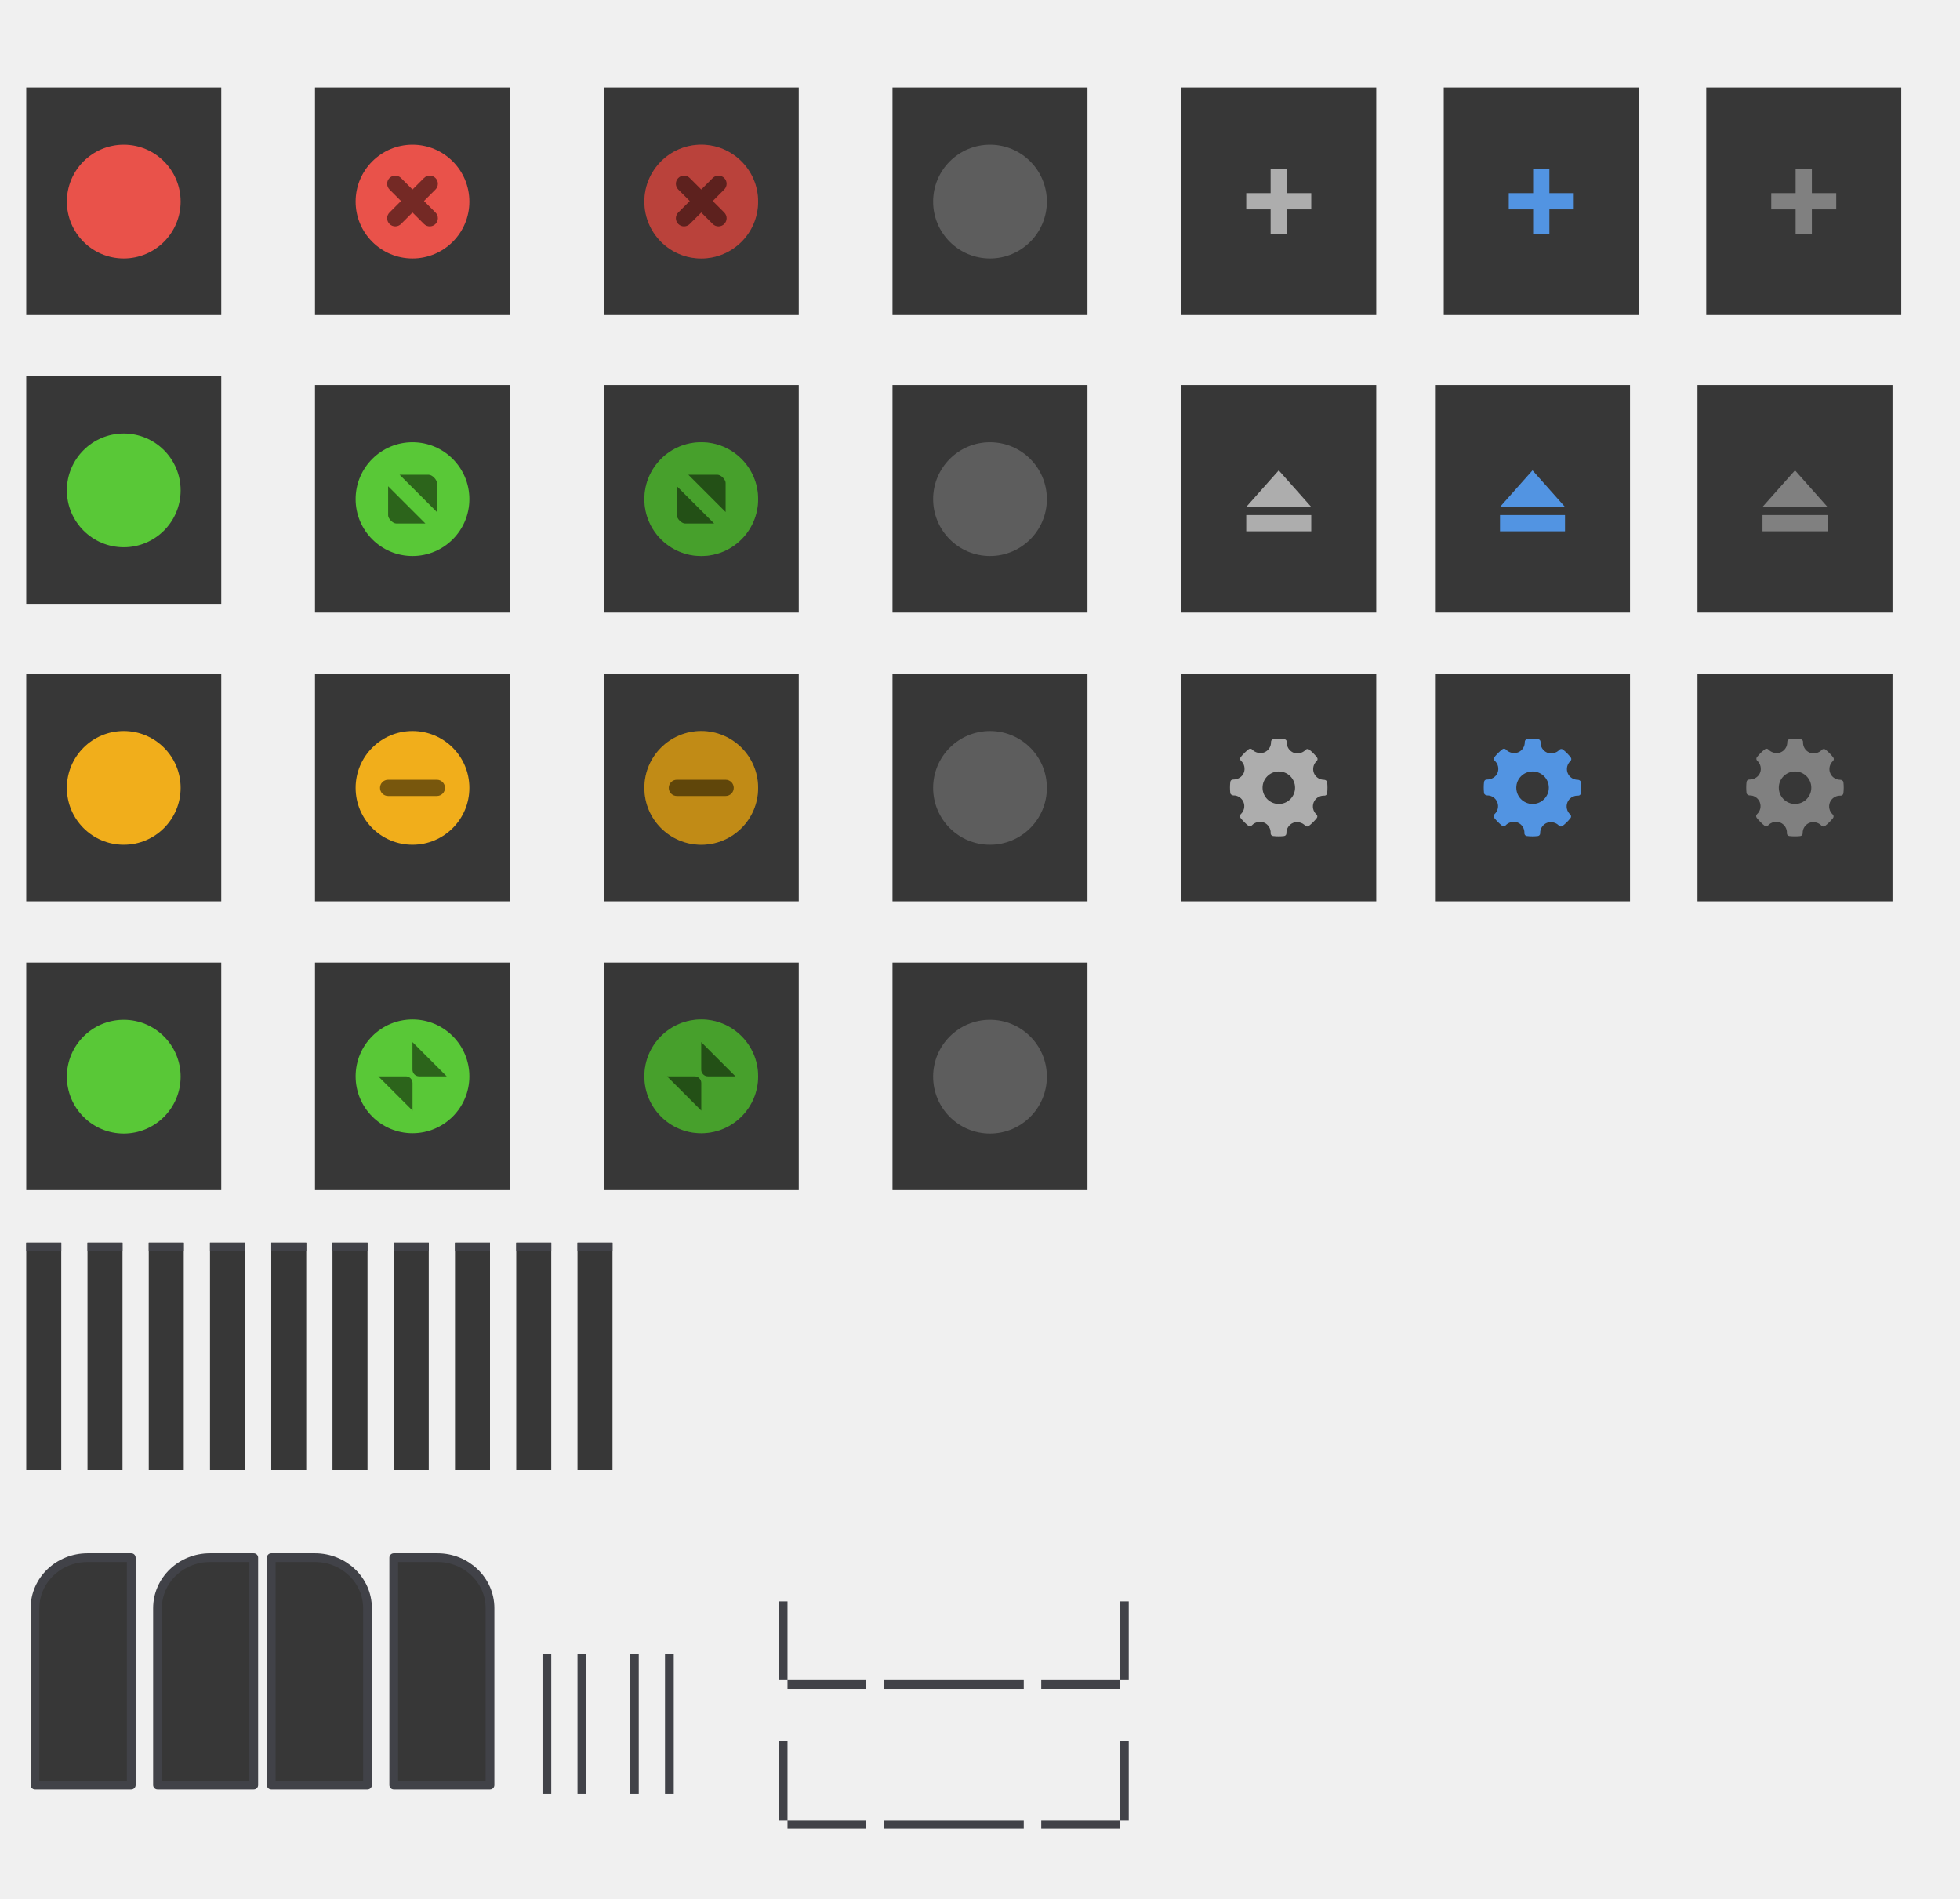
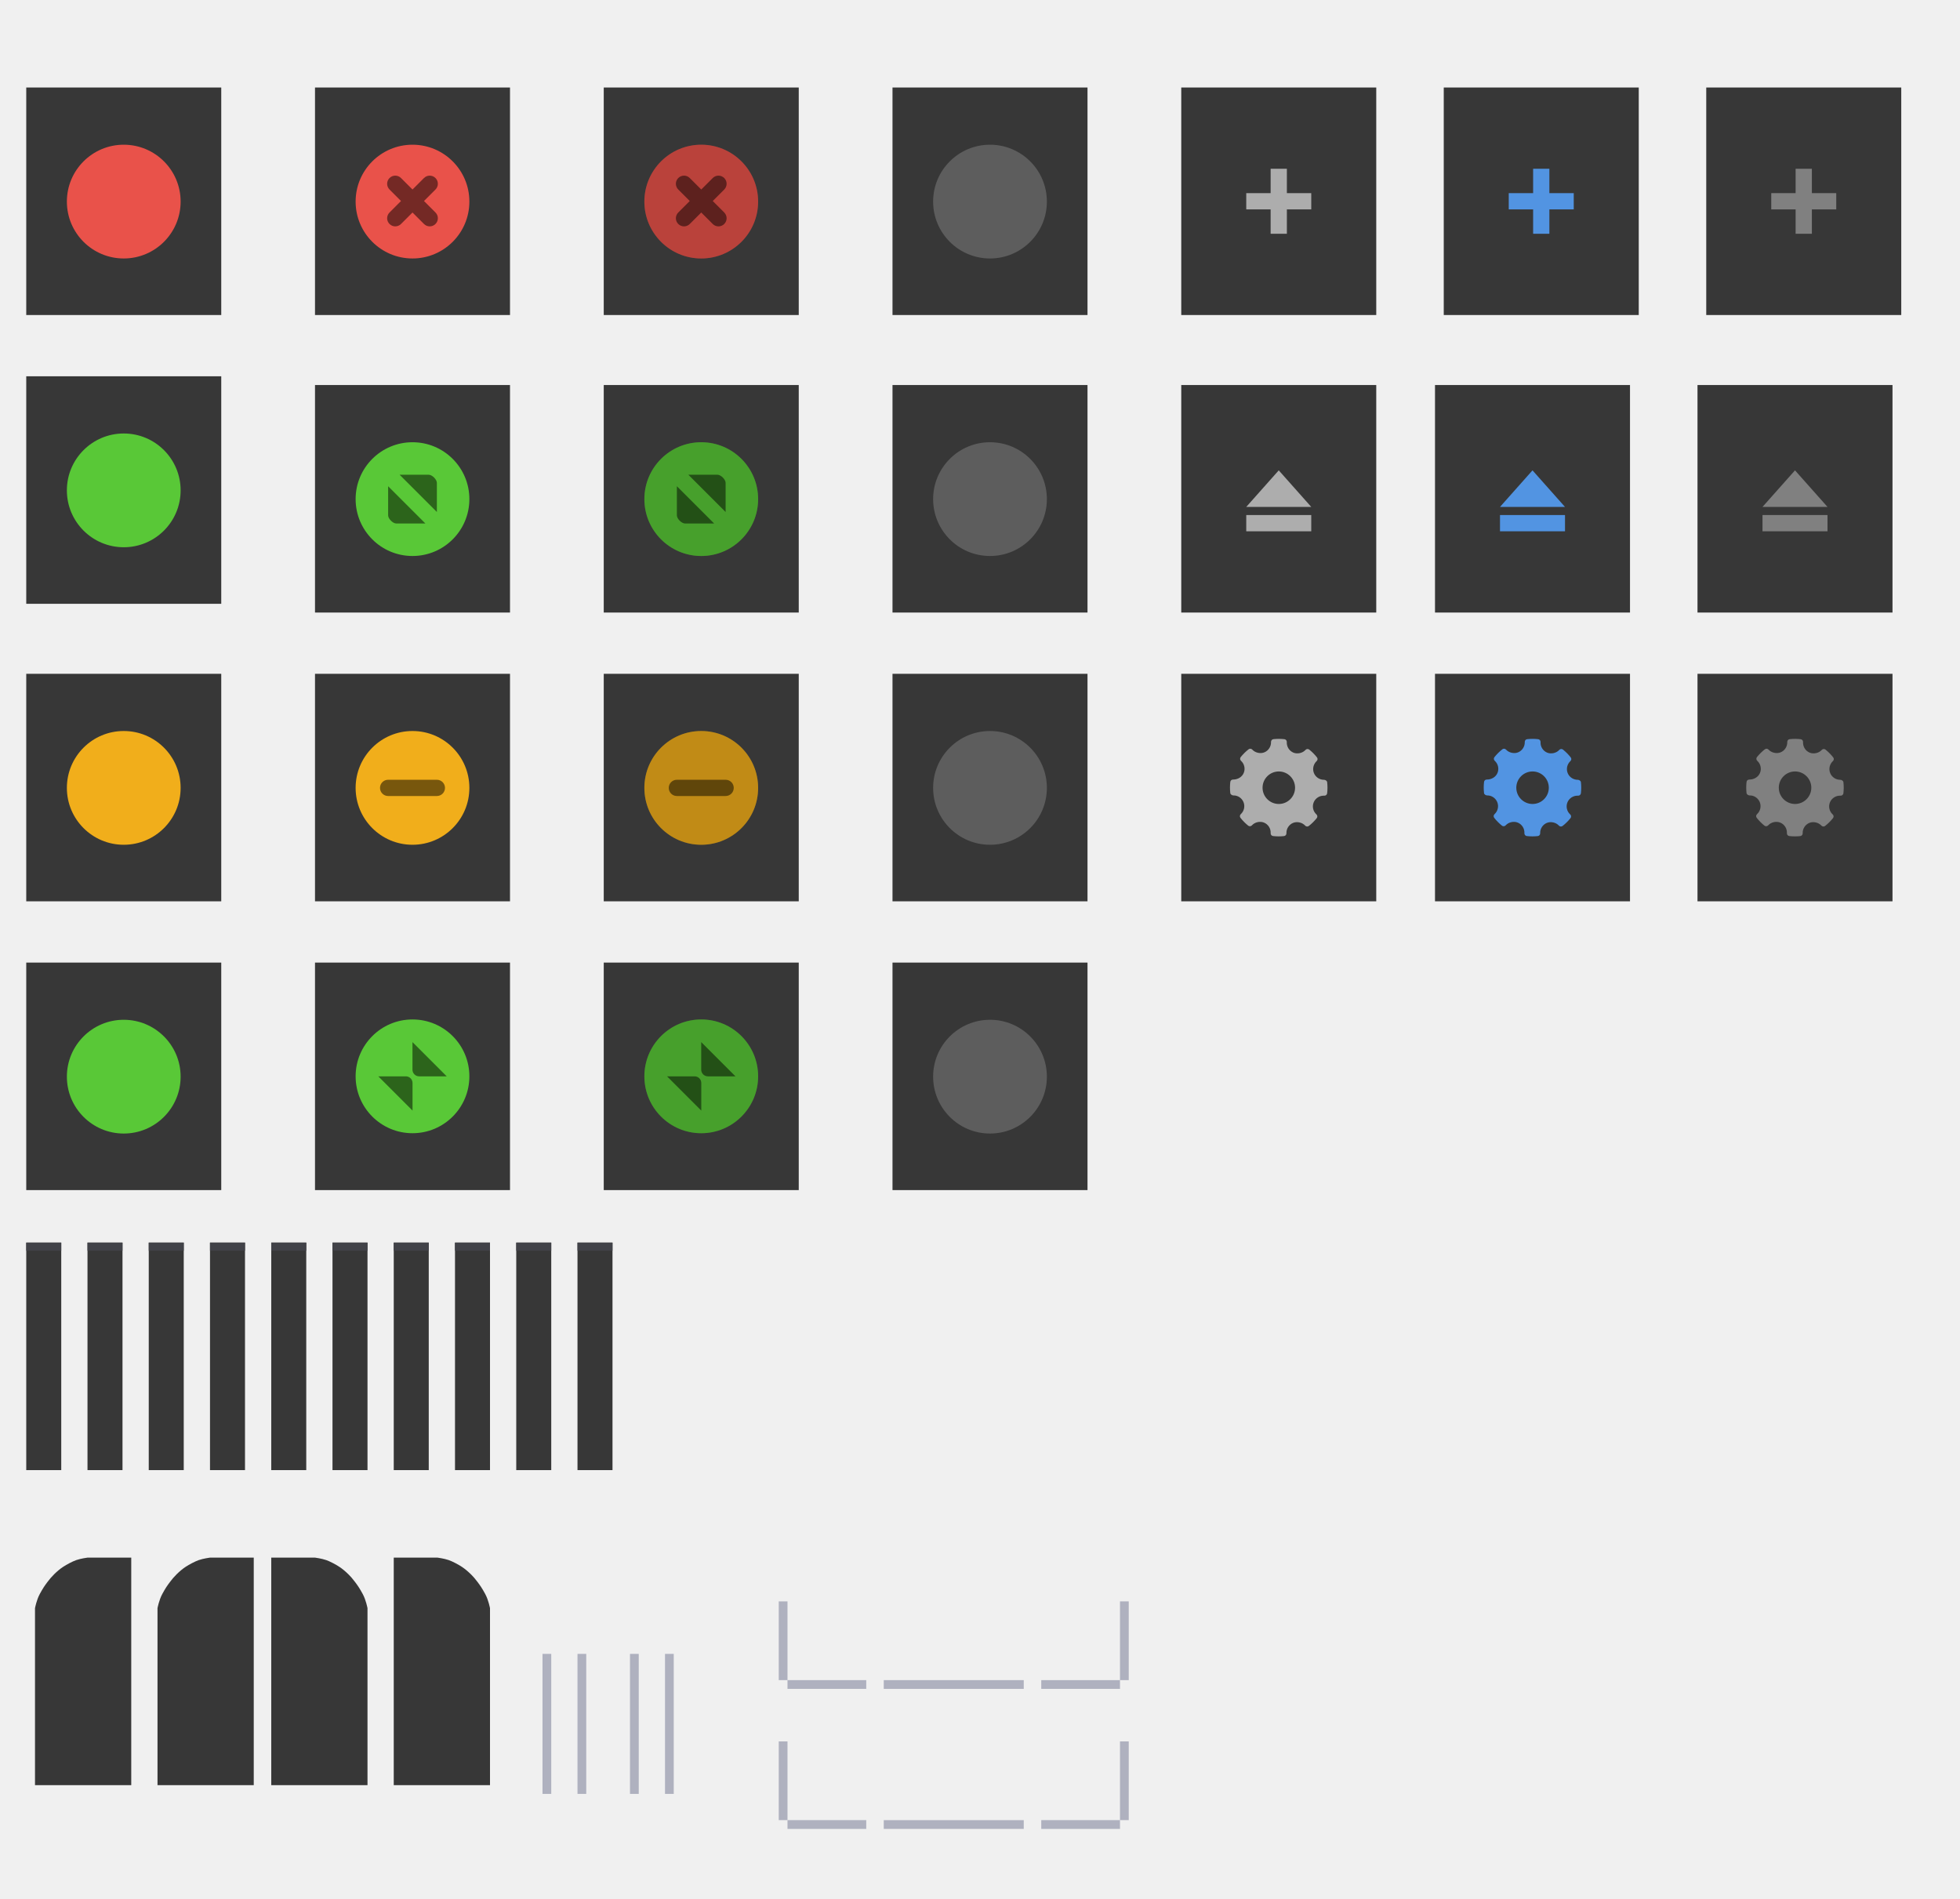
<svg xmlns="http://www.w3.org/2000/svg" xmlns:xlink="http://www.w3.org/1999/xlink" width="224" height="217" version="1.1" viewBox="0 0 224 217" id="svg465">
  <defs id="defs9">
    <linearGradient id="selected_bg_color">
      <stop stop-color="#5294e2" offset="0" id="stop2" />
    </linearGradient>
    <linearGradient id="linearGradient4409" x1="152" x2="152" y1="564.36" y2="572.36" gradientTransform="translate(-12)" gradientUnits="userSpaceOnUse" xlink:href="#selected_bg_color" />
    <linearGradient id="linearGradient4411" x1="568.36" x2="568.36" y1="-156" y2="-148" gradientTransform="translate(0,12)" gradientUnits="userSpaceOnUse" xlink:href="#selected_bg_color" />
    <linearGradient id="linearGradient4413" x1="608.36" x2="608.36" y1="-158" y2="-150" gradientTransform="translate(0,12)" gradientUnits="userSpaceOnUse" xlink:href="#selected_bg_color" />
    <linearGradient id="linearGradient4415" x1="154" x2="154" y1="601.86" y2="606.36" gradientTransform="translate(-12)" gradientUnits="userSpaceOnUse" xlink:href="#selected_bg_color" />
  </defs>
  <g id="title-1-active" transform="matrix(0.16667,0,0,0.9285714,1.8333,-375.5486)">
    <path id="rect1566" style="fill:#373737" d="m 7,557.36 h 24 v 28 H 7 Z" />
    <path id="rect1568" style="opacity:1;fill:#414248;fill-opacity:1" d="m 7,557.36 h 24 v 1 H 7 Z" />
  </g>
  <g id="stick-active" transform="matrix(0.9285714,0,0,0.9285714,3.142857,-507.5486)">
    <use id="use4210" transform="translate(135,-2.2617e-5)" width="100%" height="100%" xlink:href="#g4206" />
    <g transform="translate(2,3)" fill="#adadad" id="g17">
      <rect x="151" y="564.36" width="2" height="8" id="rect13" />
      <rect transform="rotate(90)" x="567.36" y="-156" width="2" height="8" id="rect15" />
    </g>
  </g>
  <g id="stick-pressed" transform="matrix(0.9285714,0,0,0.9285714,22.92857,-507.5486)">
    <use transform="translate(11,5.0652e-5)" width="100%" height="100%" xlink:href="#use4210" id="use20" />
    <g transform="translate(25,3)" id="g26">
      <rect x="139" y="564.36" width="2" height="8" fill="url(#linearGradient4409)" id="rect22" style="fill:url(#linearGradient4409)" />
      <rect transform="rotate(90)" x="567.36" y="-144" width="2" height="8" fill="url(#linearGradient4411)" id="rect24" style="fill:url(#linearGradient4411)" />
    </g>
  </g>
  <g id="stick-inactive" transform="matrix(0.9285714,0,0,0.9285714,16.71429,-507.5486)">
    <use transform="translate(50,5.0652e-5)" width="100%" height="100%" xlink:href="#use4210" id="use29" />
    <g transform="translate(48,3)" fill="#808080" id="g35">
      <rect x="155" y="564.36" width="2" height="8" id="rect31" />
      <rect transform="rotate(90)" x="567.36" y="-160" width="2" height="8" id="rect33" />
    </g>
  </g>
  <g id="shade-active" transform="matrix(0.9285714,0,0,0.9285714,-0.5714286,-504.1914)">
    <use transform="translate(4,33)" width="100%" height="100%" xlink:href="#use4210" id="use38" />
    <g transform="translate(-4.68e-6,-1)" fill="#adadad" id="g44">
      <rect transform="rotate(90)" x="607.36" y="-162" width="2" height="8" id="rect40" />
      <path d="m 158,601.86 4,4.5 h -8 z" id="path42" />
    </g>
  </g>
  <g id="shade-pressed" transform="matrix(0.9285714,0,0,0.9285714,21.92857,-504.1914)">
    <use transform="translate(11,33)" width="100%" height="100%" xlink:href="#use4210" id="use47" />
    <g transform="translate(23,-1)" id="g53">
      <rect transform="rotate(90)" x="607.36" y="-146" width="2" height="8" fill="url(#linearGradient4413)" id="rect49" style="fill:url(#linearGradient4413)" />
      <path d="m 142,601.86 4,4.5 h -8 z" fill="url(#linearGradient4415)" id="path51" style="fill:url(#linearGradient4415)" />
    </g>
  </g>
  <g id="shade-inactive" transform="matrix(0.9285714,0,0,0.9285714,15.71429,-504.1914)">
    <use transform="translate(50,33)" width="100%" height="100%" xlink:href="#use4210" id="use56" />
    <g transform="translate(46,-1)" fill="#808080" id="g62">
      <rect transform="rotate(90)" x="607.36" y="-162" width="2" height="8" id="rect58" />
      <path d="m 158,601.86 4,4.5 h -8 z" id="path60" />
    </g>
  </g>
  <use id="title-2-active" transform="translate(7)" width="100%" height="100%" xlink:href="#title-1-active" />
  <use id="title-3-active" transform="translate(14)" width="100%" height="100%" xlink:href="#title-1-active" />
  <use id="title-4-active" transform="translate(21)" width="100%" height="100%" xlink:href="#title-1-active" />
  <use id="title-5-active" transform="translate(28)" width="100%" height="100%" xlink:href="#title-1-active" />
  <use id="title-1-inactive" transform="translate(35)" width="100%" height="100%" xlink:href="#title-1-active" />
  <use id="title-2-inactive" transform="translate(42)" width="100%" height="100%" xlink:href="#title-1-active" />
  <use id="title-3-inactive" transform="translate(49)" width="100%" height="100%" xlink:href="#title-1-active" />
  <use id="title-4-inactive" transform="translate(56)" width="100%" height="100%" xlink:href="#title-1-active" />
  <use id="title-5-inactive" transform="translate(63)" width="100%" height="100%" xlink:href="#title-1-active" />
  <g id="close-pressed" transform="matrix(0.9285714,0,0,0.9285714,1.214286,-507.5486)">
    <use transform="translate(66,-2.2617e-5)" width="100%" height="100%" xlink:href="#g4206" id="use74" />
    <g transform="translate(73,559.36)" enable-background="new" id="g87">
      <g transform="translate(0,-1028.4)" id="g85">
        <g id="titlebutton-close-active" transform="translate(-437,1218)">
          <g transform="translate(-882,-432.64)" id="g80">
            <g transform="translate(1323,246.87)" fill="#ffffff" id="g78">
              <g transform="matrix(0.75,0,0,0.75,2,2.0547)" fill="#ffffff" id="g76" />
            </g>
          </g>
          <rect x="441" y="-185.64" width="16" height="16" fill="none" id="rect82" />
        </g>
      </g>
    </g>
    <g transform="translate(73,-469)" enable-background="new" id="g95">
      <path d="m 12,1047.4 c 3.866,0 7,-3.134 7,-7 0,-3.866 -3.134,-7 -7,-7 -3.866,0 -7,3.134 -7,7 0,3.866 3.134,7 7,7" fill="#e9524a" fill-rule="evenodd" id="path89" />
      <path d="m 9.172,1037.5 c -0.392,0.392 -0.392,1.022 0,1.414 l 1.414,1.414 -1.414,1.414 c -0.392,0.392 -0.392,1.022 0,1.414 0.392,0.392 1.022,0.392 1.414,0 l 1.414,-1.414 1.414,1.414 c 0.392,0.392 1.022,0.392 1.414,0 0.392,-0.392 0.392,-1.022 0,-1.414 l -1.414,-1.414 1.414,-1.414 c 0.392,-0.392 0.392,-1.022 0,-1.414 -0.392,-0.392 -1.022,-0.392 -1.414,0 L 12,1038.914 10.586,1037.5 c -0.392,-0.392 -1.022,-0.392 -1.414,0 z" enable-background="new" fill="#000000" opacity="0.5" id="path91" />
      <path d="m 12,1047.4 c 3.866,0 7,-3.134 7,-7 0,-3.866 -3.134,-7 -7,-7 -3.866,0 -7,3.134 -7,7 0,3.866 3.134,7 7,7" fill="#000000" fill-rule="evenodd" opacity="0.2" id="path93" />
    </g>
  </g>
  <g id="maximize-pressed" transform="matrix(0.9285714,0,0,0.9285714,1.214286,-504.1914)">
    <use transform="translate(66,33)" width="100%" height="100%" xlink:href="#g4206" id="use98" />
    <g transform="translate(73,592.36)" enable-background="new" id="g107">
      <g transform="translate(0,-1028.4)" id="g105">
        <g id="titlebutton-max-active" transform="translate(-408,1218)">
          <g transform="translate(-882,-432.64)" id="g100" />
          <rect x="412" y="-185.64" width="16" height="16" fill="none" id="rect102" />
        </g>
      </g>
    </g>
    <g transform="translate(73,-436)" enable-background="new" id="g115">
      <path d="m 12,1047.4 c 3.866,0 7,-3.134 7,-7 0,-3.866 -3.134,-7 -7,-7 -3.866,0 -7,3.134 -7,7 0,3.866 3.134,7 7,7" fill="#59c837" fill-rule="evenodd" id="path109" />
      <path d="m 10.414,1037.4 4.586,4.586 V 1038.4 c 0,-0.415 -0.585,-1 -1,-1 z m -1.414,1.414 v 3.586 c 0,0.415 0.585,1 1,1 h 3.586 z" fill="#000000" opacity="0.5" id="path111" />
      <path d="m 12,1047.4 c 3.866,0 7,-3.134 7,-7 0,-3.866 -3.134,-7 -7,-7 -3.866,0 -7,3.134 -7,7 0,3.866 3.134,7 7,7" fill="#000000" fill-rule="evenodd" opacity="0.2" id="path113" />
    </g>
  </g>
  <g id="hide-pressed" transform="matrix(0.9285714,0,0,0.9285714,1.214286,-501.8343)">
    <use transform="translate(66,66)" width="100%" height="100%" xlink:href="#g4206" id="use118" />
    <g transform="translate(73,625.36)" enable-background="new" id="g127">
      <g transform="translate(0,-1028.4)" id="g125">
        <g id="titlebutton-min-active" transform="translate(-379,1218)">
          <g transform="translate(-882,-432.64)" id="g120" />
          <rect x="383" y="-185.64" width="16" height="16" fill="none" id="rect122" />
        </g>
      </g>
    </g>
    <g transform="translate(73,-403)" enable-background="new" id="g135">
      <path d="m 12,1047.4 c 3.866,0 7,-3.134 7,-7 0,-3.866 -3.134,-7 -7,-7 -3.866,0 -7,3.134 -7,7 0,3.866 3.134,7 7,7" fill="#f1ae1b" fill-rule="evenodd" id="path129" />
      <rect x="8" y="1039.4" width="8" height="2" ry="1" fill="#000000" opacity="0.5" id="rect131" />
      <path d="m 12,1047.4 c 3.866,0 7,-3.134 7,-7 0,-3.866 -3.134,-7 -7,-7 -3.866,0 -7,3.134 -7,7 0,3.866 3.134,7 7,7" fill="#000000" fill-rule="evenodd" opacity="0.2" id="path133" />
    </g>
  </g>
  <g id="close-inactive" transform="matrix(0.9285714,0,0,0.9285714,3.571429,-507.5486)">
    <use transform="translate(99,-2.2617e-5)" width="100%" height="100%" xlink:href="#g4206" id="use138" />
    <g transform="translate(106,559.36)" enable-background="new" id="g151">
      <g transform="translate(0,-1028.4)" id="g149">
        <g id="titlebutton-close-backdrop" transform="translate(-641,1218)" opacity="0.45">
          <g transform="translate(-678,-432.64)" opacity="1" id="g144">
            <g transform="translate(1323,246.87)" fill="#ffffff" id="g142">
              <g transform="matrix(0.75,0,0,0.75,2,2.0547)" fill="#ffffff" id="g140" />
            </g>
          </g>
          <rect x="645" y="-185.64" width="16" height="16" fill="none" opacity="1" id="rect146" />
        </g>
      </g>
    </g>
    <g transform="translate(106,-469)" enable-background="new" id="g155">
      <path d="m 12,1047.4 c 3.866,0 7,-3.134 7,-7 0,-3.866 -3.134,-7 -7,-7 -3.866,0 -7,3.134 -7,7 0,3.866 3.134,7 7,7" fill="#5d5d5d" fill-rule="evenodd" id="path153" />
    </g>
  </g>
  <g id="maximize-inactive" transform="matrix(0.9285714,0,0,0.9285714,3.571429,-504.1914)">
    <use transform="translate(99,33)" width="100%" height="100%" xlink:href="#g4206" id="use158" />
    <g transform="translate(106,592.36)" enable-background="new" id="g167">
      <g transform="translate(0,-1028.4)" id="g165">
        <g id="titlebutton-max-backdrop" transform="translate(-612,1201)" opacity="0.45">
          <g transform="translate(-781,-415.64)" opacity="1" id="g160" />
          <rect x="616" y="-168.64" width="16" height="16" fill="none" opacity="1" id="rect162" />
        </g>
      </g>
    </g>
    <g transform="translate(106,-436)" enable-background="new" id="g171">
      <path d="m 12,1047.4 c 3.866,0 7,-3.134 7,-7 0,-3.866 -3.134,-7 -7,-7 -3.866,0 -7,3.134 -7,7 0,3.866 3.134,7 7,7" fill="#5d5d5d" fill-rule="evenodd" id="path169" />
    </g>
  </g>
  <g id="hide-inactive" transform="matrix(0.9285714,0,0,0.9285714,3.571429,-501.8343)">
    <use transform="translate(99,66)" width="100%" height="100%" xlink:href="#g4206" id="use174" />
    <g transform="translate(106,625.36)" enable-background="new" id="g183">
      <g transform="translate(0,-1028.4)" id="g181">
        <g id="titlebutton-min-backdrop" transform="translate(-583,1201)" opacity="0.45">
          <g transform="translate(-781,-415.64)" opacity="1" id="g176" />
          <rect x="587" y="-168.64" width="16" height="16" fill="none" opacity="1" id="rect178" />
        </g>
      </g>
    </g>
    <g transform="translate(106,-403)" enable-background="new" id="g187">
      <path d="m 12,1047.4 c 3.866,0 7,-3.134 7,-7 0,-3.866 -3.134,-7 -7,-7 -3.866,0 -7,3.134 -7,7 0,3.866 3.134,7 7,7" fill="#5d5d5d" fill-rule="evenodd" id="path185" />
    </g>
  </g>
  <g id="hide-prelight" transform="matrix(0.9285714,0,0,0.9285714,-1.142857,-501.8343)">
    <use transform="translate(33,66)" width="100%" height="100%" xlink:href="#g4206" id="use190" />
    <g transform="translate(40,625.36)" enable-background="new" id="g199">
      <g transform="translate(0,-1028.4)" id="g197">
        <g id="titlebutton-min-hover" transform="translate(-480,1218)">
          <g transform="translate(-781,-432.64)" id="g192" />
          <rect x="484" y="-185.64" width="16" height="16" fill="none" id="rect194" />
        </g>
      </g>
    </g>
    <g transform="translate(40,-403)" enable-background="new" id="g207">
      <path d="m 12,1047.4 c 3.866,0 7,-3.134 7,-7 0,-3.866 -3.134,-7 -7,-7 -3.866,0 -7,3.134 -7,7 0,3.866 3.134,7 7,7" fill="#f1ae1b" fill-rule="evenodd" id="path201" />
      <path d="m 12,1046.9 c 3.59,0 6.5,-2.91 6.5,-6.5 0,-3.59 -2.91,-6.5 -6.5,-6.5 -3.59,0 -6.5,2.91 -6.5,6.5 0,3.59 2.91,6.5 6.5,6.5" fill="#f1ae1b" fill-rule="evenodd" id="path203" />
      <rect x="8" y="1039.4" width="8" height="2" ry="1" fill="#000000" opacity="0.5" id="rect205" />
    </g>
  </g>
  <g id="maximize-prelight" transform="matrix(0.9285714,0,0,0.9285714,-1.142857,-504.1914)">
    <use transform="translate(33,33)" width="100%" height="100%" xlink:href="#g4206" id="use210" />
    <g transform="translate(40,592.36)" enable-background="new" id="g219">
      <g transform="translate(0,-1028.4)" id="g217">
        <g id="titlebutton-max-hover" transform="translate(-509,1218)">
          <g transform="translate(-781,-432.64)" id="g212" />
          <rect x="513" y="-185.64" width="16" height="16" fill="none" id="rect214" />
        </g>
      </g>
    </g>
    <g transform="translate(40,-436)" enable-background="new" id="g227">
      <path d="m 12,1047.4 c 3.866,0 7,-3.134 7,-7 0,-3.866 -3.134,-7 -7,-7 -3.866,0 -7,3.134 -7,7 0,3.866 3.134,7 7,7" fill="#59c837" fill-rule="evenodd" id="path221" />
      <path d="m 12,1046.9 c 3.59,0 6.5,-2.91 6.5,-6.5 0,-3.59 -2.91,-6.5 -6.5,-6.5 -3.59,0 -6.5,2.91 -6.5,6.5 0,3.59 2.91,6.5 6.5,6.5" fill="#59c837" fill-rule="evenodd" id="path223" />
      <path d="m 10.414,1037.4 4.586,4.586 V 1038.4 c 0,-0.415 -0.585,-1 -1,-1 z m -1.414,1.414 v 3.586 c 0,0.415 0.585,1 1,1 h 3.586 z" fill="#000000" opacity="0.5" id="path225" />
    </g>
  </g>
  <g id="close-prelight" transform="matrix(0.9285714,0,0,0.9285714,-1.142857,-507.5486)">
    <use transform="translate(33,-2.2617e-5)" width="100%" height="100%" xlink:href="#g4206" id="use230" />
    <g transform="translate(40,559.36)" enable-background="new" id="g243">
      <g transform="translate(0,-1028.4)" id="g241">
        <g id="titlebutton-close-hover" transform="translate(-538,1218)">
          <g transform="translate(-781,-432.64)" id="g236">
            <g transform="translate(1323,246.87)" fill="#ffffff" id="g234">
              <g transform="matrix(0.75,0,0,0.75,2,2.0547)" fill="#ffffff" id="g232" />
            </g>
          </g>
          <rect x="542" y="-185.64" width="16" height="16" fill="none" id="rect238" />
        </g>
      </g>
    </g>
    <g transform="translate(40,-469)" enable-background="new" id="g251">
      <path d="m 12,1047.4 c 3.866,0 7,-3.134 7,-7 0,-3.866 -3.134,-7 -7,-7 -3.866,0 -7,3.134 -7,7 0,3.866 3.134,7 7,7" fill="#e9524a" fill-rule="evenodd" id="path245" />
      <path d="m 12,1046.9 c 3.59,0 6.5,-2.91 6.5,-6.5 0,-3.59 -2.91,-6.5 -6.5,-6.5 -3.59,0 -6.5,2.91 -6.5,6.5 0,3.59 2.91,6.5 6.5,6.5" fill="#e9524a" fill-rule="evenodd" id="path247" />
      <path d="m 9.172,1037.5 c -0.392,0.392 -0.392,1.022 0,1.414 l 1.414,1.414 -1.414,1.414 c -0.392,0.392 -0.392,1.022 0,1.414 0.392,0.392 1.022,0.392 1.414,0 l 1.414,-1.414 1.414,1.414 c 0.392,0.392 1.022,0.392 1.414,0 0.392,-0.392 0.392,-1.022 0,-1.414 l -1.414,-1.414 1.414,-1.414 c 0.392,-0.392 0.392,-1.022 0,-1.414 -0.392,-0.392 -1.022,-0.392 -1.414,0 L 12,1038.914 10.586,1037.5 c -0.392,-0.392 -1.022,-0.392 -1.414,0 z" enable-background="new" fill="#000000" opacity="0.5" id="path249" />
    </g>
  </g>
  <g id="hide-active" transform="matrix(0.9285714,0,0,0.9285714,-3.5,-501.8343)">
    <use transform="translate(0,66)" width="100%" height="100%" xlink:href="#g4206" id="use254" />
    <g transform="translate(7,625.36)" enable-background="new" id="g263">
      <g transform="translate(0,-1028.4)" id="g261">
        <g id="titlebutton-min" transform="translate(-583,1218)" opacity="0.8">
          <g transform="translate(-781,-432.64)" opacity="1" id="g256" />
          <rect x="587" y="-185.64" width="16" height="16" fill="none" opacity="1" id="rect258" />
        </g>
      </g>
    </g>
    <g transform="translate(7,-403)" enable-background="new" fill="#f1ae1b" fill-rule="evenodd" id="g269">
      <path d="m 12,1047.4 c 3.866,0 7,-3.134 7,-7 0,-3.866 -3.134,-7 -7,-7 -3.866,0 -7,3.134 -7,7 0,3.866 3.134,7 7,7" id="path265" />
      <path d="m 12,1046.9 c 3.59,0 6.5,-2.91 6.5,-6.5 0,-3.59 -2.91,-6.5 -6.5,-6.5 -3.59,0 -6.5,2.91 -6.5,6.5 0,3.59 2.91,6.5 6.5,6.5" id="path267" />
    </g>
  </g>
  <g id="maximize-active" transform="matrix(0.9285714,0,0,0.9285714,-3.5,-505.1914)">
    <use transform="translate(0,33)" width="100%" height="100%" xlink:href="#g4206" id="use272" />
    <g transform="translate(7,592.36)" enable-background="new" id="g281">
      <g transform="translate(0,-1028.4)" id="g279">
        <g id="titlebutton-max" transform="translate(-612,1218)" opacity="0.8">
          <g transform="translate(-781,-432.64)" opacity="1" id="g274" />
          <rect x="616" y="-185.64" width="16" height="16" fill="none" opacity="1" id="rect276" />
        </g>
      </g>
    </g>
    <g transform="translate(7,-436)" enable-background="new" fill="#59c837" fill-rule="evenodd" id="g287">
      <path d="m 12,1047.4 c 3.866,0 7,-3.134 7,-7 0,-3.866 -3.134,-7 -7,-7 -3.866,0 -7,3.134 -7,7 0,3.866 3.134,7 7,7" id="path283" />
      <path d="m 12,1046.9 c 3.59,0 6.5,-2.91 6.5,-6.5 0,-3.59 -2.91,-6.5 -6.5,-6.5 -3.59,0 -6.5,2.91 -6.5,6.5 0,3.59 2.91,6.5 6.5,6.5" id="path285" />
    </g>
  </g>
  <g id="close-active" transform="matrix(0.9285714,0,0,0.9285714,-3.5,-507.5486)">
    <g id="g4206">
      <rect x="7" y="557.36" width="24" height="28" fill="#373737" id="rect290" />
    </g>
    <g transform="translate(7,559.36)" enable-background="new" id="g308">
      <g transform="translate(0,-1028.4)" id="g306">
        <g id="titlebutton-close" transform="translate(-641,1218)">
          <g transform="translate(-678,-432.64)" id="g301">
            <g transform="translate(1323,246.87)" fill="#ffffff" id="g299">
              <g transform="matrix(0.75,0,0,0.75,2,2.0547)" fill="#ffffff" id="g297" />
            </g>
          </g>
          <rect x="645" y="-185.64" width="16" height="16" fill="none" id="rect303" />
        </g>
      </g>
    </g>
    <g transform="translate(7,-469)" enable-background="new" fill="#e9524a" fill-rule="evenodd" id="g314">
      <path d="m 12,1047.4 c 3.866,0 7,-3.134 7,-7 0,-3.866 -3.134,-7 -7,-7 -3.866,0 -7,3.134 -7,7 0,3.866 3.134,7 7,7" id="path310" />
      <path d="m 12,1046.9 c 3.59,0 6.5,-2.91 6.5,-6.5 0,-3.59 -2.91,-6.5 -6.5,-6.5 -3.59,0 -6.5,2.91 -6.5,6.5 0,3.59 2.91,6.5 6.5,6.5" id="path312" />
    </g>
  </g>
  <g id="left-active" transform="translate(16,-545.36)">
-     <rect transform="scale(-1,1)" x="-47" y="734.36" width="1" height="16" fill="#414248" />
+     <rect transform="scale(-1,1)" x="-47" y="734.36" width="1" height="16" fill="#afb1bf" />
  </g>
  <g id="bottom-left-active" transform="translate(-7,-547.36)">
-     <path d="m97 730.36-1-1.2e-4v9h1v1l9-1.2e-4v-1h-9z" fill="#414248" />
+     <path d="m97 730.36-1-1.2e-4v9h1v1l9-1.2e-4v-1h-9z" fill="#afb1bf" />
  </g>
  <g id="bottom-active" transform="matrix(0,-1,-1,0,851.36,239)">
-     <rect transform="scale(-1,1)" x="-47" y="734.36" width="1" height="16" fill="#414248" />
+     <rect transform="scale(-1,1)" x="-47" y="734.36" width="1" height="16" fill="#afb1bf" />
  </g>
  <g id="maximize-toggled-inactive" transform="matrix(0.9285714,0,0,0.9285714,3.571429,-438.1914)">
    <use transform="translate(99,33)" width="100%" height="100%" xlink:href="#g4206" id="use332" />
    <g transform="translate(106,592.36)" enable-background="new" id="g342">
      <g transform="translate(0,-1028.4)" id="g340">
        <g transform="translate(-612,1201)" opacity="0.45" id="g338">
          <g transform="translate(-781,-415.64)" opacity="1" id="g334" />
          <rect x="616" y="-168.64" width="16" height="16" fill="none" opacity="1" id="rect336" />
        </g>
      </g>
    </g>
    <g transform="translate(106,-436)" enable-background="new" id="g346">
      <path d="m 12,1047.4 c 3.866,0 7,-3.134 7,-7 0,-3.866 -3.134,-7 -7,-7 -3.866,0 -7,3.134 -7,7 0,3.866 3.134,7 7,7" fill="#5d5d5d" fill-rule="evenodd" id="path344" />
    </g>
  </g>
  <g id="maximize-toggled-active" transform="matrix(0.9285714,0,0,0.9285714,-3.5,-438.1914)">
    <use transform="translate(0,33)" width="100%" height="100%" xlink:href="#g4206" id="use349" />
    <g transform="translate(7,592.36)" enable-background="new" id="g359">
      <g transform="translate(0,-1028.4)" id="g357">
        <g transform="translate(-612,1218)" opacity="0.8" id="g355">
          <g transform="translate(-781,-432.64)" opacity="1" id="g351" />
          <rect x="616" y="-185.64" width="16" height="16" fill="none" opacity="1" id="rect353" />
        </g>
      </g>
    </g>
    <g transform="translate(7,-436)" enable-background="new" fill="#59c837" fill-rule="evenodd" id="g365">
      <path d="m 12,1047.4 c 3.866,0 7,-3.134 7,-7 0,-3.866 -3.134,-7 -7,-7 -3.866,0 -7,3.134 -7,7 0,3.866 3.134,7 7,7" id="path361" />
      <path d="m 12,1046.9 c 3.59,0 6.5,-2.91 6.5,-6.5 0,-3.59 -2.91,-6.5 -6.5,-6.5 -3.59,0 -6.5,2.91 -6.5,6.5 0,3.59 2.91,6.5 6.5,6.5" id="path363" />
    </g>
  </g>
  <g id="maximize-toggled-prelight" transform="matrix(0.9285714,0,0,0.9285714,-1.142857,-499.4771)">
    <use transform="translate(33,99)" width="100%" height="100%" xlink:href="#g4206" id="use368" />
    <g transform="translate(40,658.36)" enable-background="new" id="g378">
      <g transform="translate(0,-1028.4)" id="g376">
        <g transform="translate(-509,1218)" id="g374">
          <g transform="translate(-781,-432.64)" id="g370" />
          <rect x="513" y="-185.64" width="16" height="16" fill="none" id="rect372" />
        </g>
      </g>
    </g>
    <path d="m 52,677.36 c 3.866,0 7,-3.134 7,-7 0,-3.866 -3.134,-7 -7,-7 -3.866,0 -7,3.134 -7,7 0,3.866 3.134,7 7,7" fill="#59c837" fill-rule="evenodd" id="path380" />
    <path d="m 52,676.86 c 3.59,0 6.5,-2.91 6.5,-6.5 0,-3.59 -2.91,-6.5 -6.5,-6.5 -3.59,0 -6.5,2.91 -6.5,6.5 0,3.59 2.91,6.5 6.5,6.5" fill="#59c837" fill-rule="evenodd" id="path382" />
    <g transform="translate(-132,891)" fill="#000000" fill-rule="evenodd" opacity="0.5" id="g388">
      <path d="m 188.21,-220.64 h -3.395 c -0.45,0 -0.819,-0.368 -0.819,-0.819 v -3.395 l 4.214,4.214" opacity="1" id="path384" />
      <path d="m 179.79,-220.64 h 3.395 c 0.45,0 0.819,0.368 0.819,0.819 v 3.395 l -4.214,-4.214" opacity="1" id="path386" />
    </g>
  </g>
  <g id="maximize-toggled-pressed" transform="matrix(0.9285714,0,0,0.9285714,1.214286,-499.4771)">
    <use transform="translate(66,99)" width="100%" height="100%" xlink:href="#g4206" id="use391" />
    <g transform="translate(73,658.36)" enable-background="new" id="g401">
      <g transform="translate(0,-1028.4)" id="g399">
        <g transform="translate(-408,1218)" id="g397">
          <g transform="translate(-882,-432.64)" id="g393" />
          <rect x="412" y="-185.64" width="16" height="16" fill="none" id="rect395" />
        </g>
      </g>
    </g>
    <path d="m 85,677.36 c 3.866,0 7,-3.134 7,-7 0,-3.866 -3.134,-7 -7,-7 -3.866,0 -7,3.134 -7,7 0,3.866 3.134,7 7,7" fill="#59c837" fill-rule="evenodd" id="path403" />
    <g transform="translate(-99,891)" fill="#000000" fill-rule="evenodd" opacity="0.5" id="g409">
      <path d="m 188.21,-220.64 h -3.395 c -0.45,0 -0.819,-0.368 -0.819,-0.819 v -3.395 l 4.214,4.214" opacity="1" id="path405" />
      <path d="m 179.79,-220.64 h 3.395 c 0.45,0 0.819,0.368 0.819,0.819 v 3.395 l -4.214,-4.214" opacity="1" id="path407" />
    </g>
    <path d="m 85,677.36 c 3.866,0 7,-3.134 7,-7 0,-3.866 -3.134,-7 -7,-7 -3.866,0 -7,3.134 -7,7 0,3.866 3.134,7 7,7" fill="#000000" fill-rule="evenodd" opacity="0.2" id="path411" />
  </g>
  <g id="menu-active" transform="matrix(0.9285714,0,0,0.9285714,-0.5714286,-501.8343)">
    <use transform="translate(4,66)" width="100%" height="100%" xlink:href="#use4210" id="use414" />
    <path id="setting-icon" d="m 163.96,636.7 c -0.019,-0.169 -0.216,-0.295 -0.386,-0.295 -0.55,0 -1.038,-0.323 -1.242,-0.822 -0.209,-0.511 -0.074,-1.108 0.336,-1.484 0.129,-0.118 0.145,-0.315 0.036,-0.452 -0.281,-0.357 -0.601,-0.68 -0.951,-0.96 -0.137,-0.11 -0.337,-0.095 -0.456,0.037 -0.358,0.396 -1,0.543 -1.496,0.336 -0.517,-0.217 -0.842,-0.741 -0.811,-1.303 0.011,-0.176 -0.119,-0.33 -0.294,-0.35 -0.448,-0.052 -0.9,-0.053 -1.35,-0.004 -0.174,0.019 -0.303,0.169 -0.297,0.343 0.019,0.556 -0.31,1.071 -0.822,1.28 -0.49,0.2 -1.128,0.054 -1.485,-0.338 -0.118,-0.129 -0.315,-0.145 -0.453,-0.038 -0.36,0.282 -0.687,0.605 -0.971,0.96 -0.111,0.138 -0.095,0.338 0.036,0.456 0.418,0.378 0.552,0.98 0.336,1.497 -0.207,0.493 -0.719,0.811 -1.306,0.811 -0.19,-0.006 -0.326,0.122 -0.347,0.295 -0.053,0.451 -0.053,0.91 -0.003,1.365 0.019,0.169 0.222,0.295 0.393,0.295 0.523,-0.013 1.024,0.31 1.235,0.822 0.21,0.511 0.075,1.107 -0.336,1.484 -0.128,0.118 -0.145,0.315 -0.036,0.452 0.279,0.355 0.599,0.678 0.949,0.96 0.137,0.111 0.338,0.095 0.457,-0.036 0.359,-0.397 1.001,-0.544 1.496,-0.336 0.518,0.217 0.844,0.74 0.812,1.302 -0.01,0.177 0.119,0.33 0.294,0.35 0.229,0.027 0.46,0.04 0.691,0.04 0.22,0 0.439,-0.012 0.659,-0.036 0.174,-0.019 0.303,-0.169 0.297,-0.344 -0.02,-0.556 0.31,-1.07 0.821,-1.28 0.494,-0.202 1.129,-0.054 1.486,0.338 0.119,0.129 0.315,0.145 0.453,0.038 0.359,-0.281 0.685,-0.604 0.971,-0.96 0.111,-0.137 0.095,-0.338 -0.036,-0.456 -0.418,-0.378 -0.553,-0.98 -0.336,-1.497 0.204,-0.487 0.697,-0.813 1.228,-0.813 l 0.074,0.001 c 0.172,0.014 0.33,-0.119 0.351,-0.294 0.053,-0.451 0.053,-0.91 0.002,-1.365 z m -5.953,2.68 c -1.104,0 -2.001,-0.898 -2.001,-2.001 0,-1.104 0.898,-2.001 2.001,-2.001 1.104,0 2.001,0.898 2.001,2.001 0,1.104 -0.898,2.001 -2.001,2.001 z" clip-rule="evenodd" fill="#adadad" fill-rule="evenodd" stroke-width="0.059" />
  </g>
  <g id="menu-pressed" transform="matrix(0.9285714,0,0,0.9285714,21.92857,-501.8343)">
    <use transform="translate(11,66)" width="100%" height="100%" xlink:href="#use4210" id="use418" />
    <path d="m 170.96,636.7 c -0.019,-0.169 -0.216,-0.295 -0.386,-0.295 -0.55,0 -1.038,-0.323 -1.242,-0.822 -0.209,-0.511 -0.074,-1.108 0.336,-1.484 0.129,-0.118 0.145,-0.315 0.036,-0.452 -0.281,-0.357 -0.601,-0.68 -0.951,-0.96 -0.137,-0.11 -0.337,-0.095 -0.456,0.037 -0.358,0.396 -1,0.543 -1.496,0.336 -0.517,-0.217 -0.842,-0.741 -0.811,-1.303 0.011,-0.176 -0.119,-0.33 -0.294,-0.35 -0.448,-0.052 -0.9,-0.053 -1.35,-0.004 -0.174,0.019 -0.303,0.169 -0.297,0.343 0.019,0.556 -0.31,1.071 -0.822,1.28 -0.49,0.2 -1.128,0.054 -1.485,-0.338 -0.118,-0.129 -0.315,-0.145 -0.453,-0.038 -0.36,0.282 -0.687,0.605 -0.971,0.96 -0.111,0.138 -0.095,0.338 0.036,0.456 0.418,0.378 0.552,0.98 0.336,1.497 -0.207,0.493 -0.719,0.811 -1.306,0.811 -0.19,-0.006 -0.326,0.122 -0.347,0.295 -0.053,0.451 -0.053,0.91 -0.003,1.365 0.019,0.169 0.222,0.295 0.393,0.295 0.523,-0.013 1.024,0.31 1.235,0.822 0.21,0.511 0.075,1.107 -0.336,1.484 -0.128,0.118 -0.145,0.315 -0.036,0.452 0.279,0.355 0.599,0.678 0.949,0.96 0.137,0.111 0.338,0.095 0.457,-0.036 0.359,-0.397 1.001,-0.544 1.496,-0.336 0.518,0.217 0.844,0.74 0.812,1.302 -0.01,0.177 0.119,0.33 0.294,0.35 0.229,0.027 0.46,0.04 0.691,0.04 0.22,0 0.439,-0.012 0.659,-0.036 0.174,-0.019 0.303,-0.169 0.297,-0.344 -0.02,-0.556 0.31,-1.07 0.821,-1.28 0.494,-0.202 1.129,-0.054 1.486,0.338 0.119,0.129 0.315,0.145 0.453,0.038 0.359,-0.281 0.685,-0.604 0.971,-0.96 0.111,-0.137 0.095,-0.338 -0.036,-0.456 -0.418,-0.378 -0.553,-0.98 -0.336,-1.497 0.204,-0.487 0.697,-0.813 1.228,-0.813 l 0.074,0.001 c 0.172,0.014 0.33,-0.119 0.351,-0.294 0.053,-0.451 0.053,-0.91 0.002,-1.365 z m -5.953,2.68 c -1.104,0 -2.001,-0.898 -2.001,-2.001 0,-1.104 0.898,-2.001 2.001,-2.001 1.104,0 2.001,0.898 2.001,2.001 0,1.104 -0.898,2.001 -2.001,2.001 z" clip-rule="evenodd" fill="#5294e2" fill-rule="evenodd" stroke-width="0.059" id="path420" />
  </g>
  <g id="menu-inactive" transform="matrix(0.9285714,0,0,0.9285714,15.71429,-501.8343)">
    <use transform="translate(50,66)" width="100%" height="100%" xlink:href="#use4210" id="use423" />
    <path d="m 209.96,636.7 c -0.019,-0.169 -0.216,-0.295 -0.386,-0.295 -0.55,0 -1.038,-0.323 -1.242,-0.822 -0.209,-0.511 -0.074,-1.108 0.336,-1.484 0.129,-0.118 0.145,-0.315 0.036,-0.452 -0.281,-0.357 -0.601,-0.68 -0.951,-0.96 -0.137,-0.11 -0.337,-0.095 -0.456,0.037 -0.358,0.396 -1,0.543 -1.496,0.336 -0.517,-0.217 -0.842,-0.741 -0.811,-1.303 0.011,-0.176 -0.119,-0.33 -0.294,-0.35 -0.448,-0.052 -0.9,-0.053 -1.35,-0.004 -0.174,0.019 -0.303,0.169 -0.297,0.343 0.019,0.556 -0.31,1.071 -0.822,1.28 -0.49,0.2 -1.128,0.054 -1.485,-0.338 -0.118,-0.129 -0.315,-0.145 -0.453,-0.038 -0.36,0.282 -0.687,0.605 -0.971,0.96 -0.111,0.138 -0.095,0.338 0.036,0.456 0.418,0.378 0.552,0.98 0.336,1.497 -0.207,0.493 -0.719,0.811 -1.306,0.811 -0.19,-0.006 -0.326,0.122 -0.347,0.295 -0.053,0.451 -0.053,0.91 -0.003,1.365 0.019,0.169 0.222,0.295 0.393,0.295 0.523,-0.013 1.024,0.31 1.235,0.822 0.21,0.511 0.075,1.107 -0.336,1.484 -0.128,0.118 -0.145,0.315 -0.036,0.452 0.279,0.355 0.599,0.678 0.949,0.96 0.137,0.111 0.338,0.095 0.457,-0.036 0.359,-0.397 1.001,-0.544 1.496,-0.336 0.518,0.217 0.844,0.74 0.812,1.302 -0.01,0.177 0.119,0.33 0.294,0.35 0.229,0.027 0.46,0.04 0.691,0.04 0.22,0 0.439,-0.012 0.659,-0.036 0.174,-0.019 0.303,-0.169 0.297,-0.344 -0.02,-0.556 0.31,-1.07 0.821,-1.28 0.494,-0.202 1.129,-0.054 1.486,0.338 0.119,0.129 0.315,0.145 0.453,0.038 0.359,-0.281 0.685,-0.604 0.971,-0.96 0.111,-0.137 0.095,-0.338 -0.036,-0.456 -0.418,-0.378 -0.553,-0.98 -0.336,-1.497 0.204,-0.487 0.697,-0.813 1.228,-0.813 l 0.074,0.001 c 0.172,0.014 0.33,-0.119 0.351,-0.294 0.053,-0.451 0.053,-0.91 0.002,-1.365 z m -5.953,2.68 c -1.104,0 -2.001,-0.898 -2.001,-2.001 0,-1.104 0.898,-2.001 2.001,-2.001 1.104,0 2.001,0.898 2.001,2.001 0,1.104 -0.898,2.001 -2.001,2.001 z" clip-rule="evenodd" fill="#808080" fill-rule="evenodd" stroke-width="0.059" id="path425" />
  </g>
  <use id="left-inactive" transform="translate(4,1e-4)" width="100%" height="100%" xlink:href="#left-active" />
  <use id="right-inactive" transform="matrix(-1,0,0,1,139,1e-4)" width="100%" height="100%" xlink:href="#left-active" />
  <use id="right-active" transform="matrix(-1,0,0,1,135,1e-4)" width="100%" height="100%" xlink:href="#left-active" />
  <use id="bottom-left-inactive" transform="translate(0,16)" width="100%" height="100%" xlink:href="#bottom-left-active" />
  <use id="bottom-inactive" transform="translate(0,16)" width="100%" height="100%" xlink:href="#bottom-active" />
  <use id="bottom-right-active" transform="matrix(-1,0,0,1,218,1e-4)" width="100%" height="100%" xlink:href="#bottom-left-active" />
  <use id="bottom-right-inactive" transform="matrix(-1,0,0,1,218,16)" width="100%" height="100%" xlink:href="#bottom-left-active" />
  <use id="top-left-inactive" transform="translate(14)" width="100%" height="100%" xlink:href="#top-left-active" />
  <use id="top-right-active" transform="matrix(-1,0,0,1,46,0)" width="100%" height="100%" xlink:href="#top-left-active" />
  <g id="top-left-active" transform="translate(15 -547.36)">
    <g transform="translate(-3)" id="g440">
-       <path d="m -2,725.36 a 6,5.778 0 0 0 -6,5.778 V 751.36 H 3 V 725.36 Z" fill="#373737" stroke-linecap="round" stroke-linejoin="round" style="stroke:#414248;stroke-width:1;vector-effect:non-scaling-stroke;stroke-dasharray:none;paint-order:fill stroke markers" id="path438" />
+       <path d="m -2,725.36 c 0,0 -0.751,0.097 -1.284,0.282 -0.448,0.156 -1.103,0.51 -1.5,0.77 -0.368,0.241 -0.703,0.532 -1.018,0.839 -0.287,0.28 -0.548,0.589 -0.787,0.91 -0.318,0.427 -0.485,0.664 -0.86,1.348 C -7.827,730.199 -8,731.138 -8,731.138 V 751.36 H 3 v -26 z" fill="#373737" stroke-linecap="round" stroke-linejoin="round" stroke-width="7.369" style="stroke:none;stroke-width:7.231;stroke-dasharray:none;paint-order:stroke fill markers" id="path438" />
    </g>
  </g>
  <use id="top-right-inactive" transform="matrix(-1,0,0,1,60,3e-5)" width="100%" height="100%" xlink:href="#top-left-active" />
</svg>
